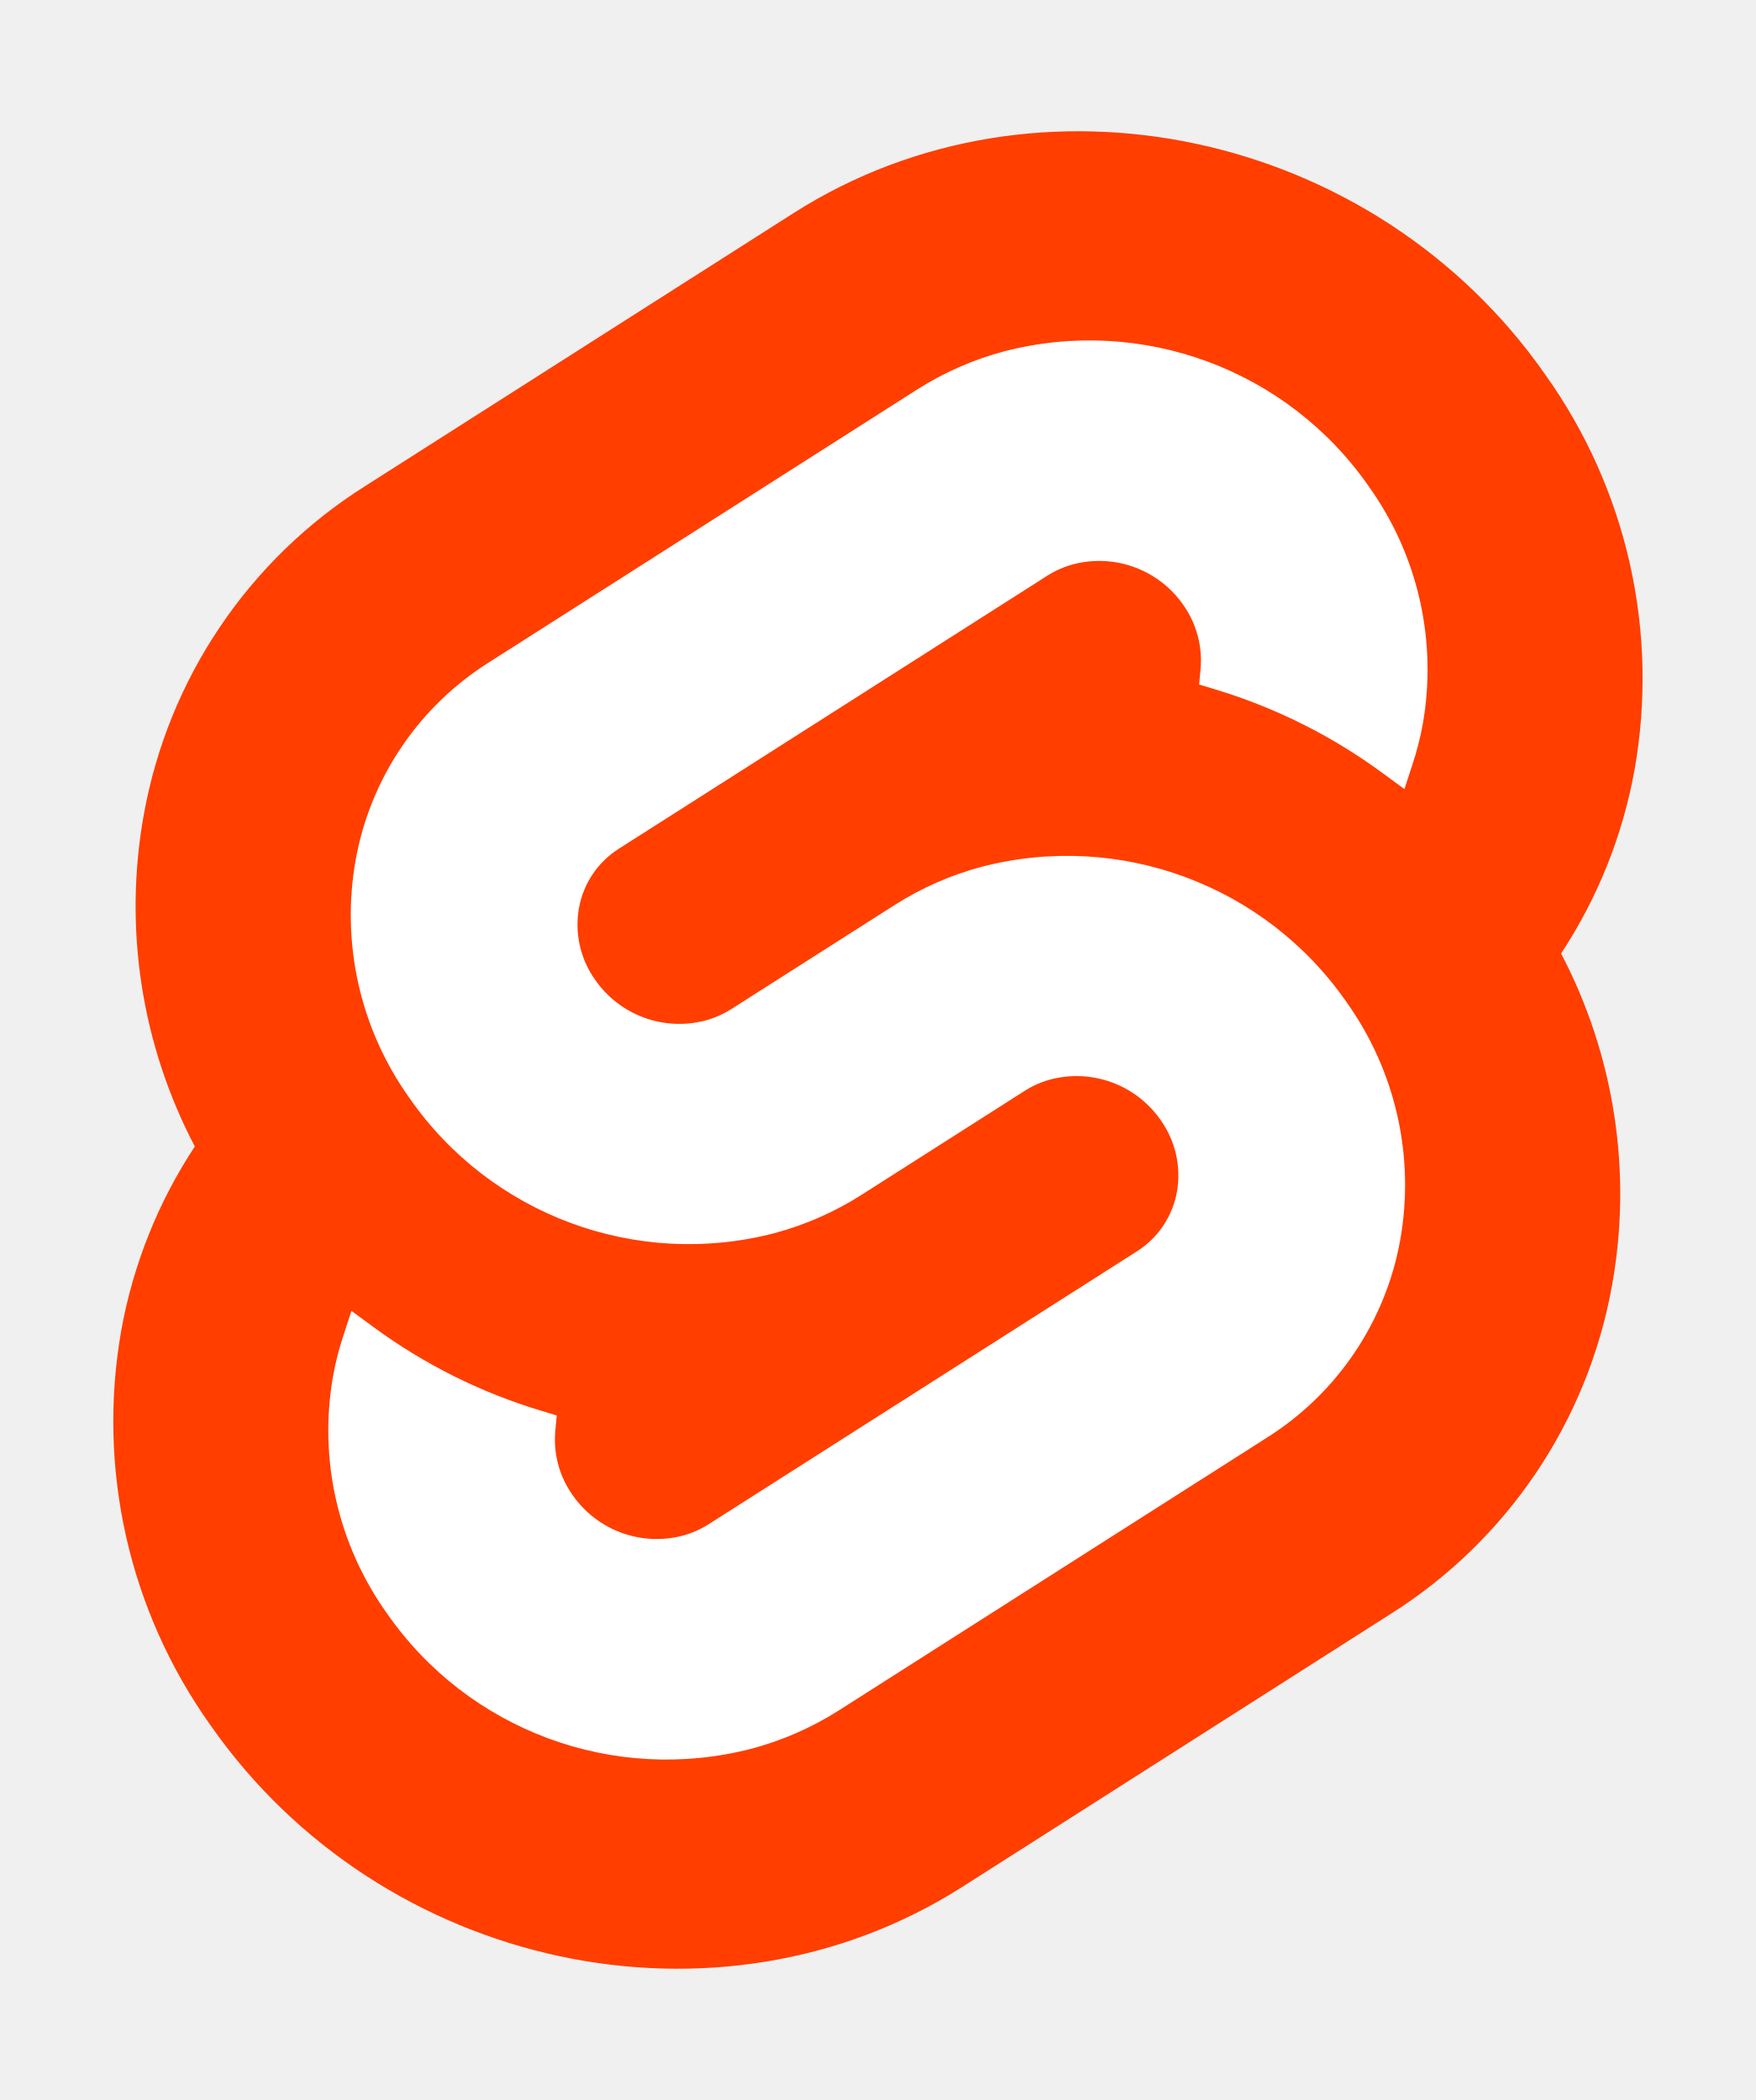
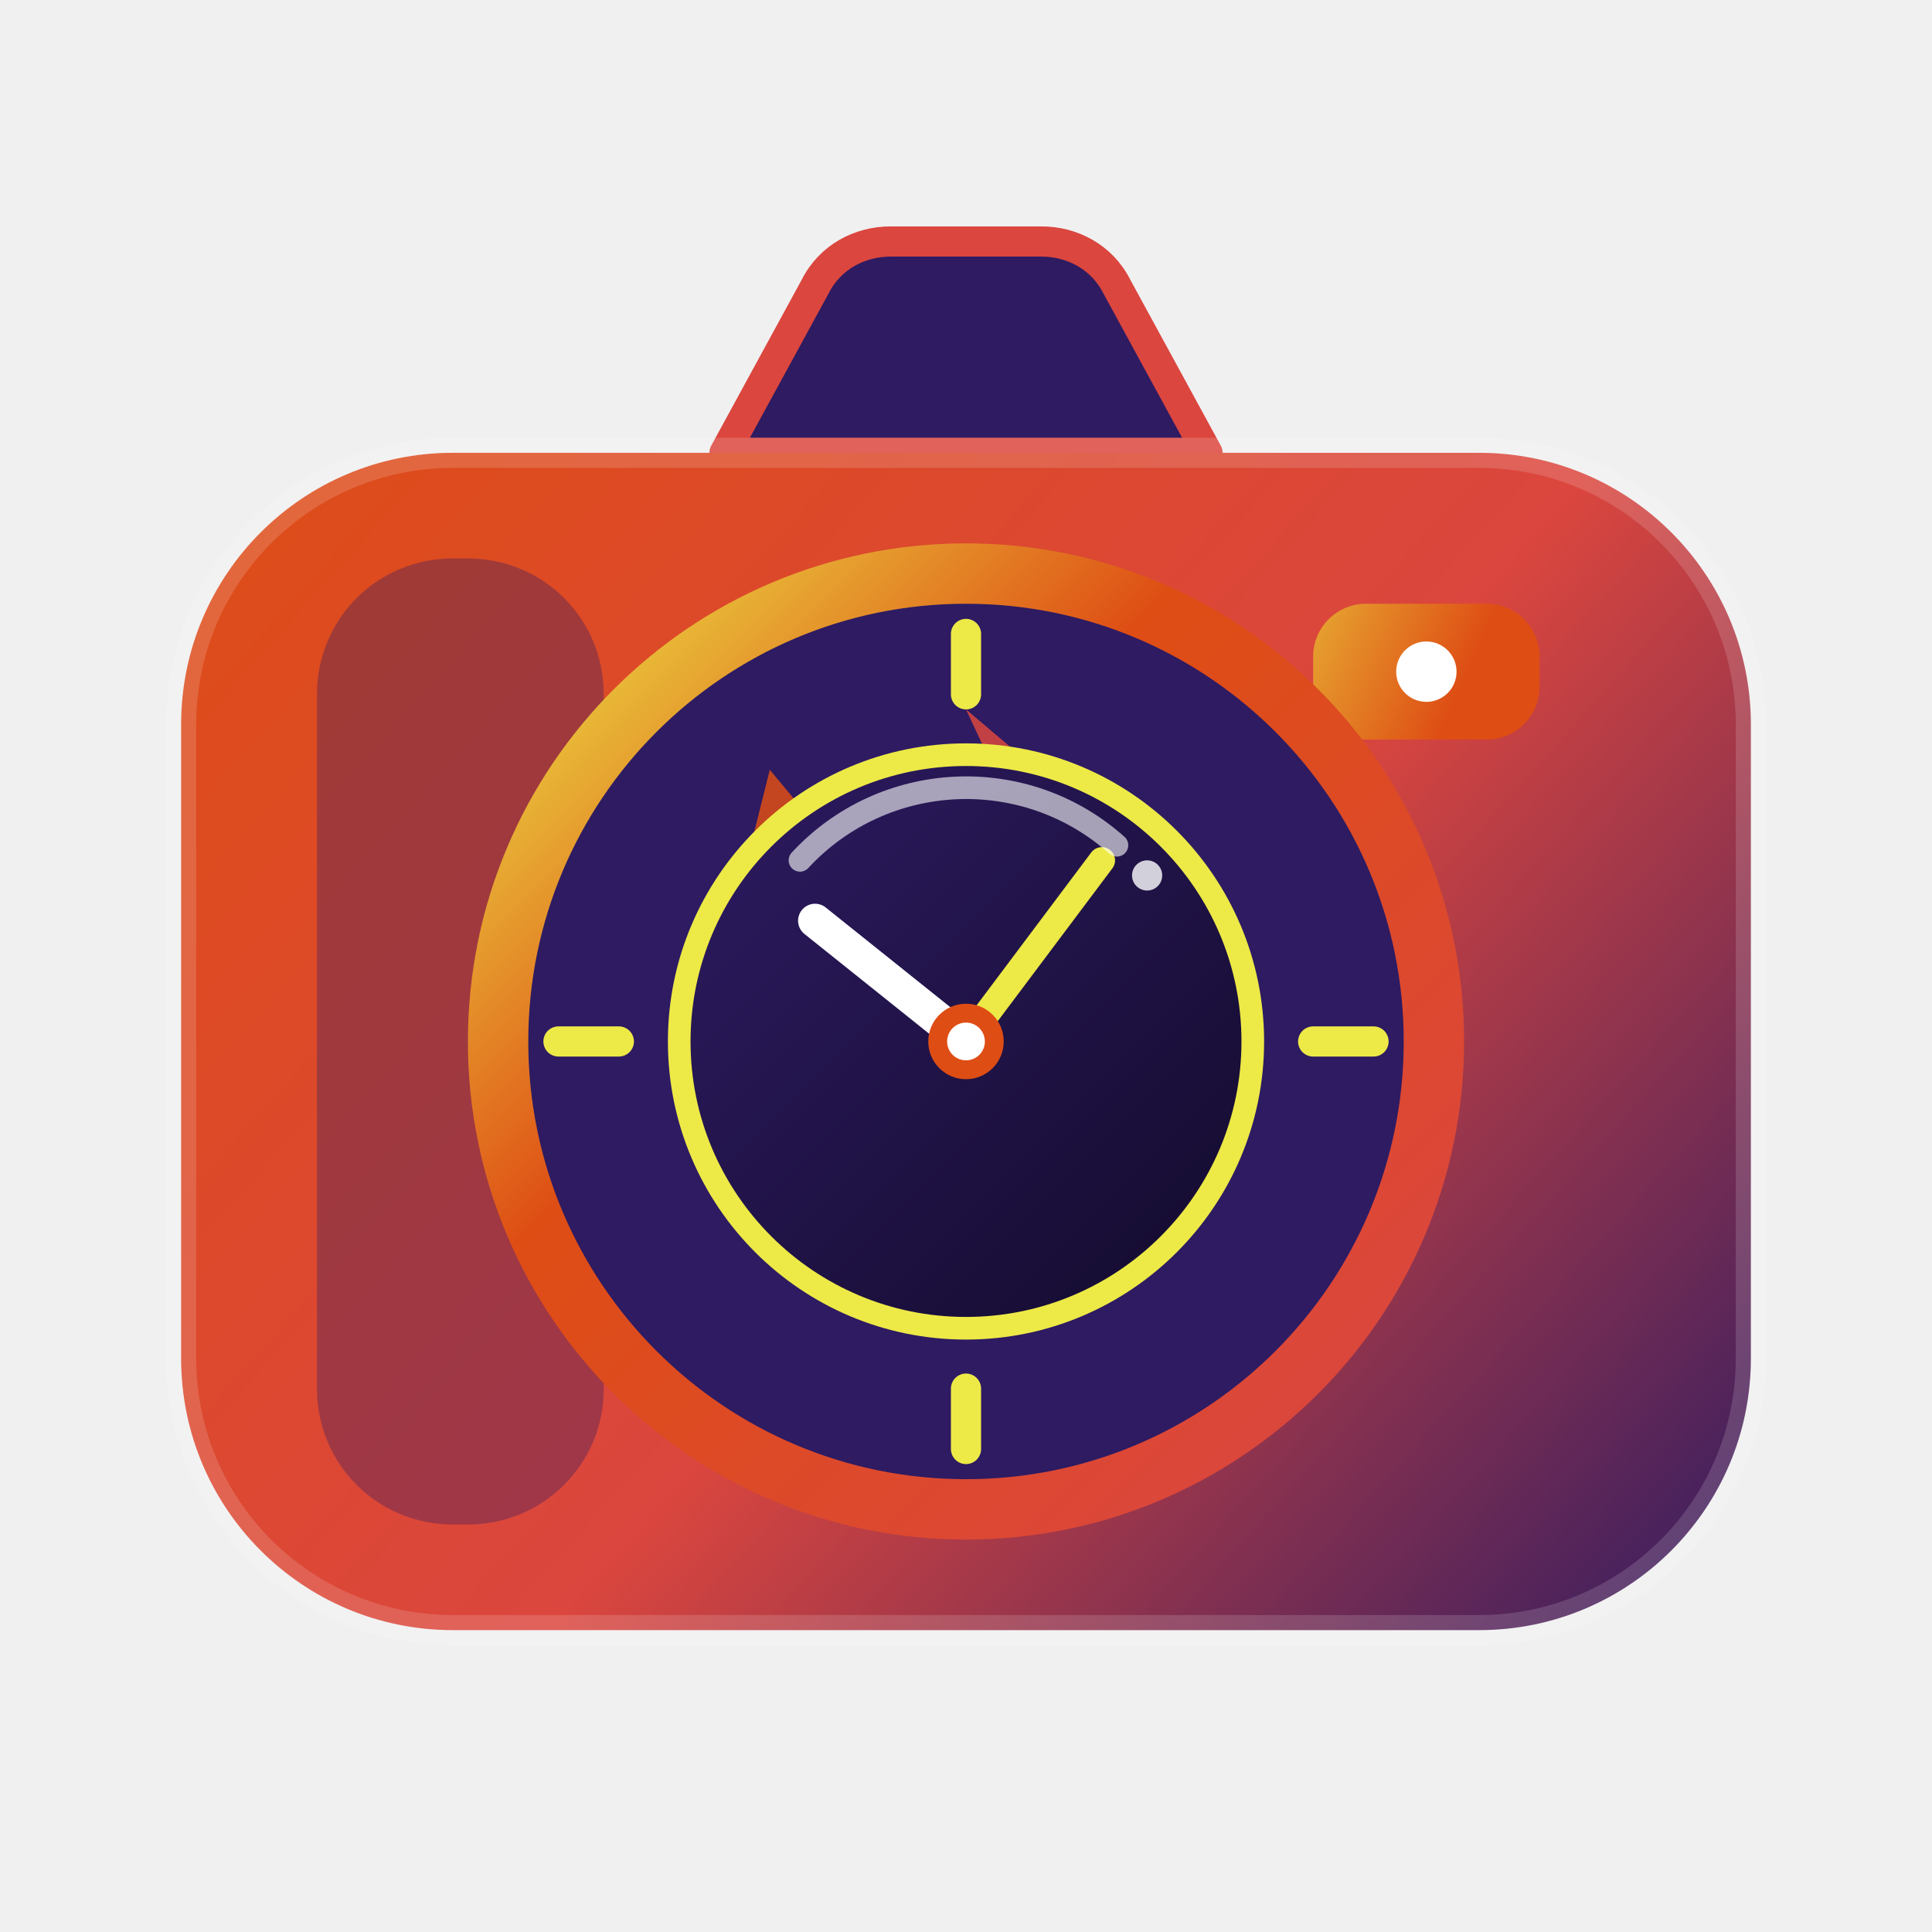
- <svg xmlns="http://www.w3.org/2000/svg" width="107" height="128" viewBox="0 0 107 128">
-   <path d="M94.157 22.819c-10.4-14.885-30.94-19.297-45.792-9.835L22.282 29.608A29.92 29.92 0 0 0 8.764 49.65a31.5 31.5 0 0 0 3.108 20.231 30 30 0 0 0-4.477 11.183 31.9 31.9 0 0 0 5.448 24.116c10.402 14.887 30.942 19.297 45.791 9.835l26.083-16.624A29.92 29.92 0 0 0 98.235 78.35a31.53 31.53 0 0 0-3.105-20.232 30 30 0 0 0 4.474-11.182 31.88 31.88 0 0 0-5.447-24.116" style="fill:#ff3e00" />
-   <path d="M45.817 106.582a20.72 20.72 0 0 1-22.237-8.243 19.17 19.17 0 0 1-3.277-14.503 18 18 0 0 1 .624-2.435l.49-1.498 1.337.981a33.6 33.6 0 0 0 10.203 5.098l.97.294-.09.968a5.85 5.85 0 0 0 1.052 3.878 6.24 6.24 0 0 0 6.695 2.485 5.8 5.8 0 0 0 1.603-.704L69.27 76.28a5.43 5.43 0 0 0 2.45-3.631 5.8 5.8 0 0 0-.987-4.371 6.24 6.24 0 0 0-6.698-2.487 5.7 5.7 0 0 0-1.6.704l-9.953 6.345a19 19 0 0 1-5.296 2.326 20.72 20.72 0 0 1-22.237-8.243 19.17 19.17 0 0 1-3.277-14.502 17.99 17.99 0 0 1 8.13-12.052l26.081-16.623a19 19 0 0 1 5.3-2.329 20.72 20.72 0 0 1 22.237 8.243 19.17 19.17 0 0 1 3.277 14.503 18 18 0 0 1-.624 2.435l-.49 1.498-1.337-.98a33.6 33.6 0 0 0-10.203-5.1l-.97-.294.09-.968a5.86 5.86 0 0 0-1.052-3.878 6.24 6.24 0 0 0-6.696-2.485 5.8 5.8 0 0 0-1.602.704L37.73 51.72a5.42 5.42 0 0 0-2.449 3.63 5.79 5.79 0 0 0 .986 4.372 6.24 6.24 0 0 0 6.698 2.486 5.8 5.8 0 0 0 1.602-.704l9.952-6.342a19 19 0 0 1 5.295-2.328 20.72 20.72 0 0 1 22.237 8.242 19.17 19.17 0 0 1 3.277 14.503 18 18 0 0 1-8.13 12.053l-26.081 16.622a19 19 0 0 1-5.3 2.328" style="fill:#fff" />
+ <svg xmlns="http://www.w3.org/2000/svg" viewBox="0 0 256 256" fill="none">
+   <defs>
+     <linearGradient id="bodyGrad" x1="28" y1="44" x2="228" y2="224" gradientUnits="userSpaceOnUse">
+       <stop offset="0%" stop-color="#DE4D14" />
+       <stop offset="55%" stop-color="#DB463E" />
+       <stop offset="100%" stop-color="#2E1B62" />
+     </linearGradient>
+     <linearGradient id="ringGrad" x1="72" y1="72" x2="184" y2="184" gradientUnits="userSpaceOnUse">
+       <stop offset="0%" stop-color="#EDE947" />
+       <stop offset="40%" stop-color="#DE4D14" />
+       <stop offset="100%" stop-color="#DB463E" />
+     </linearGradient>
+     <linearGradient id="coreGrad" x1="96" y1="96" x2="160" y2="160" gradientUnits="userSpaceOnUse">
+       <stop offset="0%" stop-color="#2E1B62" />
+       <stop offset="100%" stop-color="#160D33" />
+     </linearGradient>
+     <linearGradient id="flashGrad" x1="168" y1="52" x2="204" y2="68" gradientUnits="userSpaceOnUse">
+       <stop offset="0%" stop-color="#EDE947" />
+       <stop offset="100%" stop-color="#DE4D14" />
+     </linearGradient>
+   </defs>
+   <path d="M96 60 L108 38 C110 34 114 32 118 32 L138 32 C142 32 146 34 148 38 L160 60 Z" fill="#2E1B62" stroke="#DB463E" stroke-width="4" stroke-linejoin="round" />
+   <rect x="24" y="60" width="208" height="156" rx="36" fill="url(#bodyGrad)" stroke="#FFFFFF" stroke-width="4" stroke-opacity="0.15" />
+   <path d="M42 92 C42 82 50 74 60 74 L62 74 C72 74 80 82 80 92 L80 184 C80 194 72 202 62 202 L60 202 C50 202 42 194 42 184 Z" fill="#2E1B62" opacity="0.35" />
+   <rect x="174" y="80" width="30" height="18" rx="7" fill="url(#flashGrad)" />
+   <circle cx="189" cy="89" r="4" fill="#FFFFFF" />
+   <circle cx="128" cy="138" r="62" fill="#2E1B62" stroke="url(#ringGrad)" stroke-width="8" />
+   <line x1="128" y1="84" x2="128" y2="92" stroke="#EDE947" stroke-width="4" stroke-linecap="round" />
+   <line x1="182" y1="138" x2="174" y2="138" stroke="#EDE947" stroke-width="4" stroke-linecap="round" />
+   <line x1="128" y1="192" x2="128" y2="184" stroke="#EDE947" stroke-width="4" stroke-linecap="round" />
+   <line x1="74" y1="138" x2="82" y2="138" stroke="#EDE947" stroke-width="4" stroke-linecap="round" />
+   <path d="M128 94 L154 116 L142 124 Z" fill="#DB463E" opacity="0.85" />
+   <path d="M162 118 L162 152 L150 142 Z" fill="#DE4D14" opacity="0.85" />
+   <path d="M152 160 L124 172 L132 158 Z" fill="#EDE947" opacity="0.85" />
+   <path d="M116 168 L94 146 L106 138 Z" fill="#DB463E" opacity="0.85" />
+   <path d="M94 134 L102 102 L112 114 Z" fill="#DE4D14" opacity="0.85" />
+   <circle cx="128" cy="138" r="38" fill="url(#coreGrad)" stroke="#EDE947" stroke-width="3" />
+   <line x1="128" y1="138" x2="108" y2="122" stroke="#FFFFFF" stroke-width="4.5" stroke-linecap="round" />
+   <line x1="128" y1="138" x2="146" y2="114" stroke="#EDE947" stroke-width="3.5" stroke-linecap="round" />
+   <circle cx="128" cy="138" r="5" fill="#DE4D14" />
+   <circle cx="128" cy="138" r="2.5" fill="#FFFFFF" />
+   <path d="M106 114 A 30 30 0 0 1 148 112" stroke="#FFFFFF" stroke-width="3" stroke-linecap="round" opacity="0.6" />
+   <circle cx="152" cy="116" r="2" fill="#FFFFFF" opacity="0.8" />
</svg>
